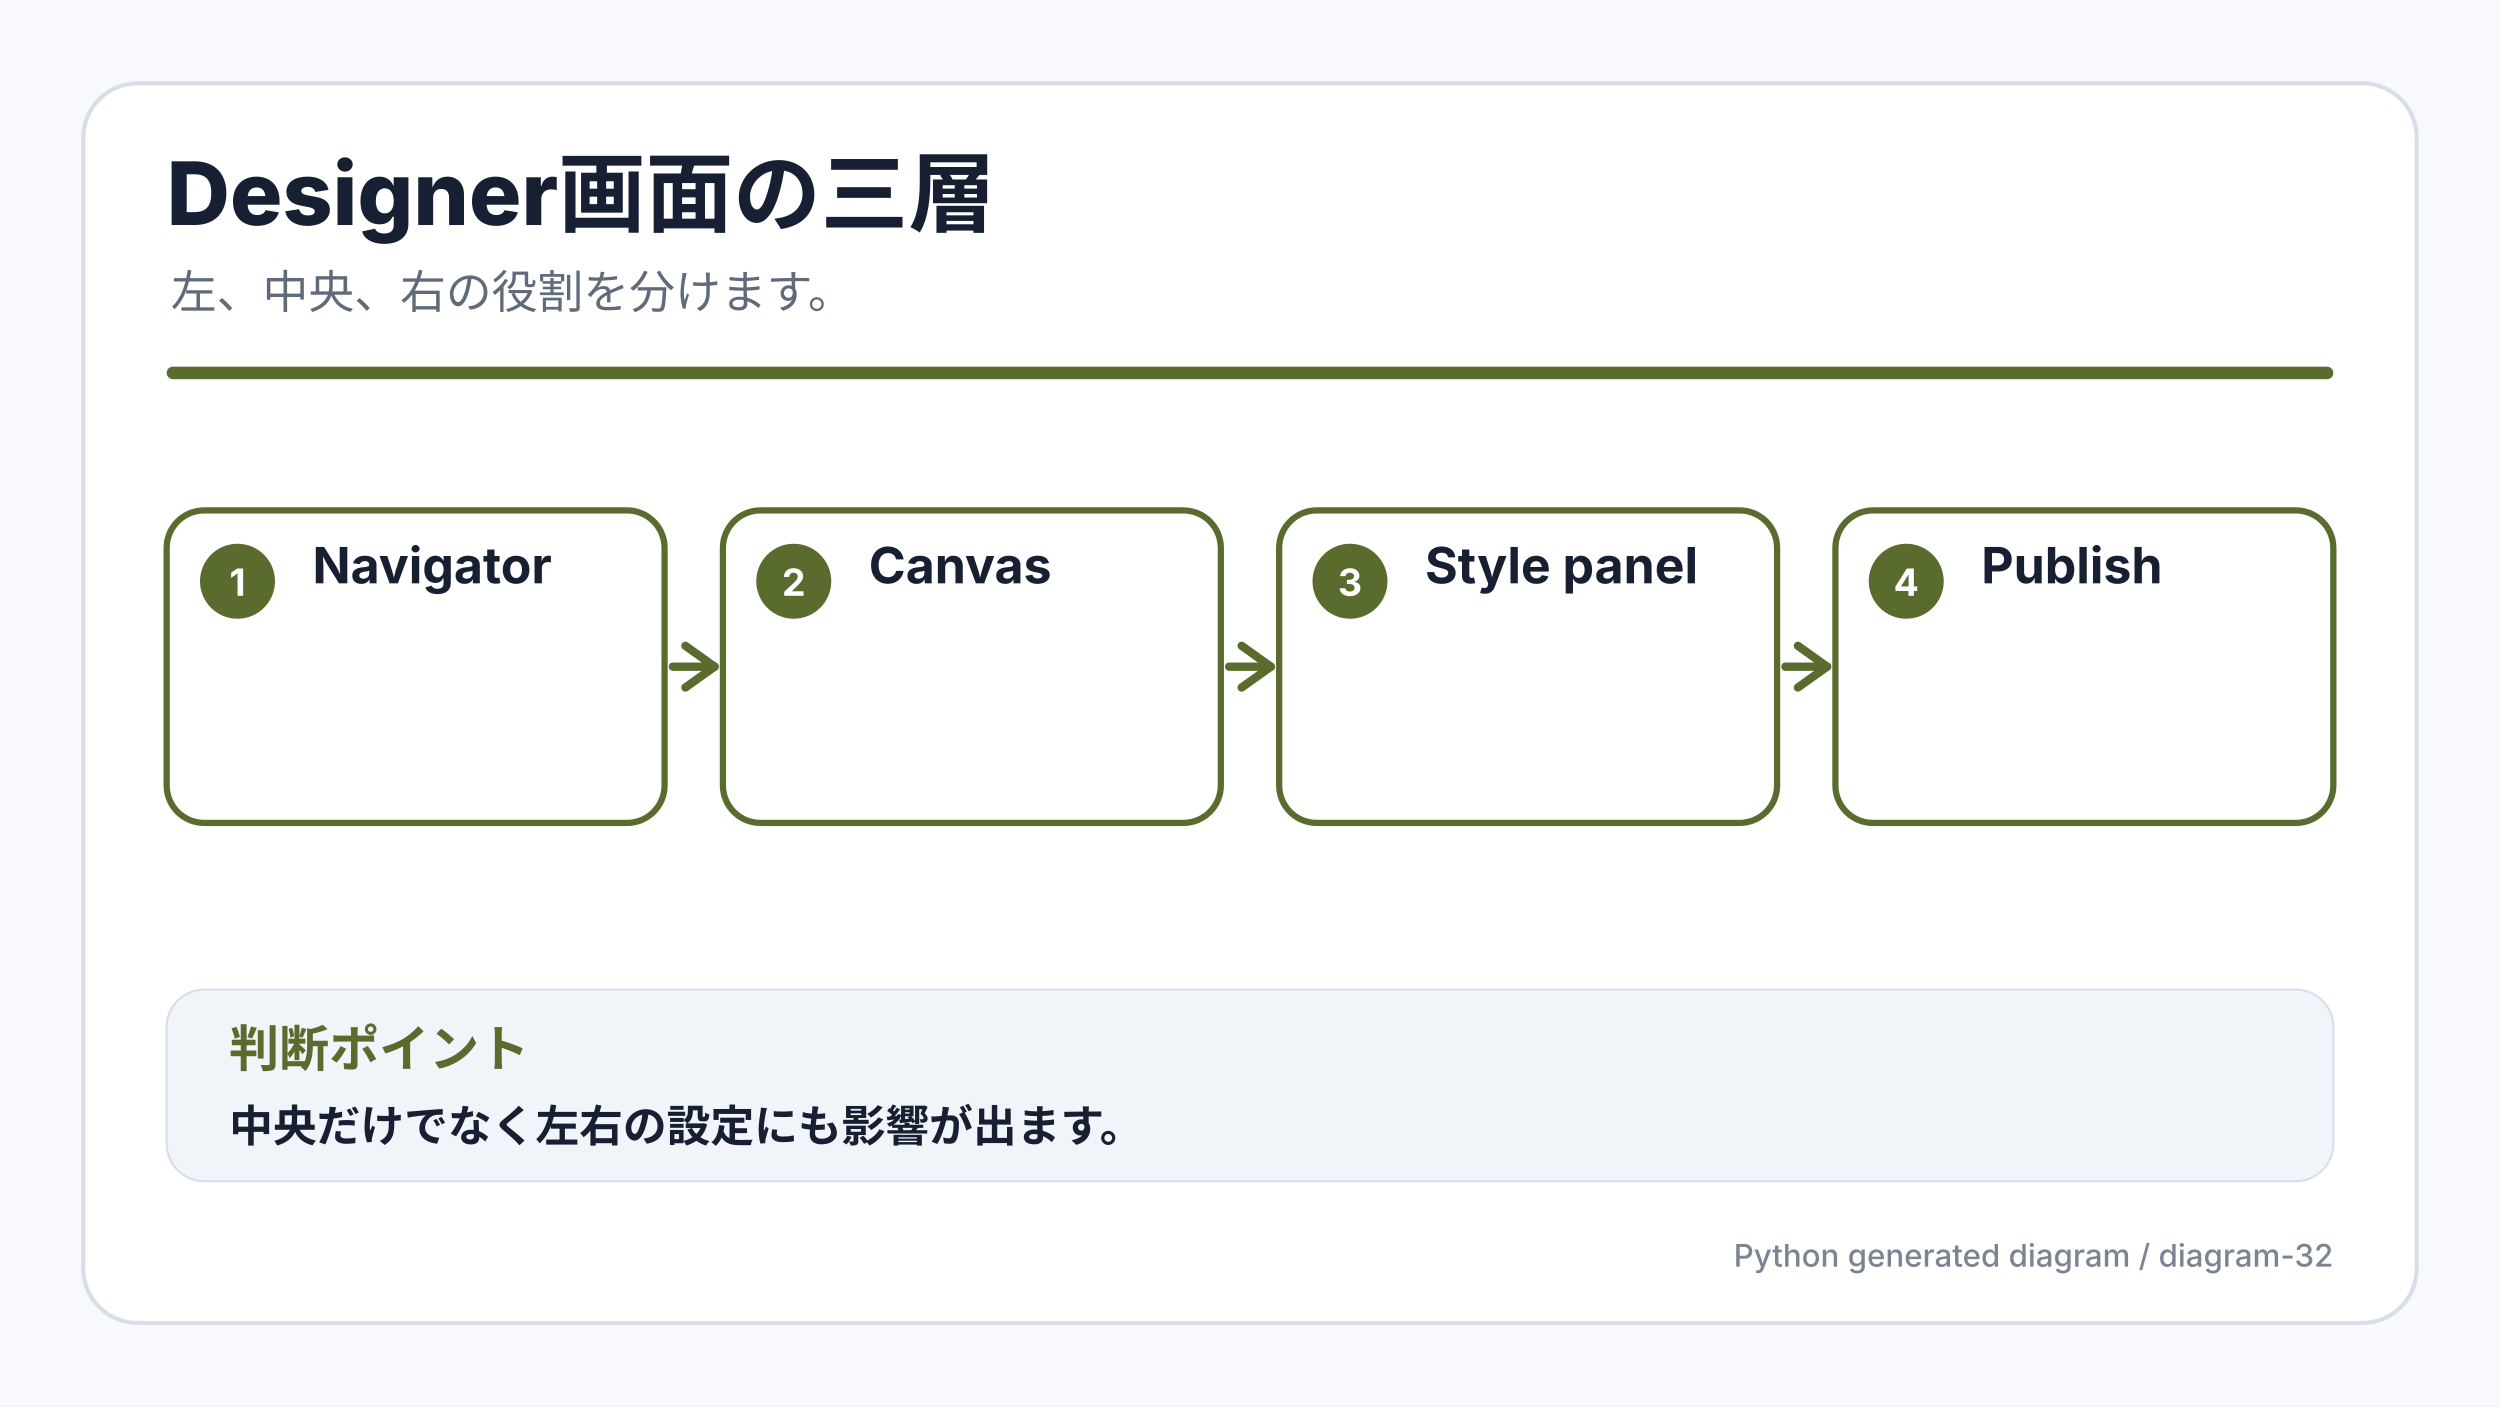
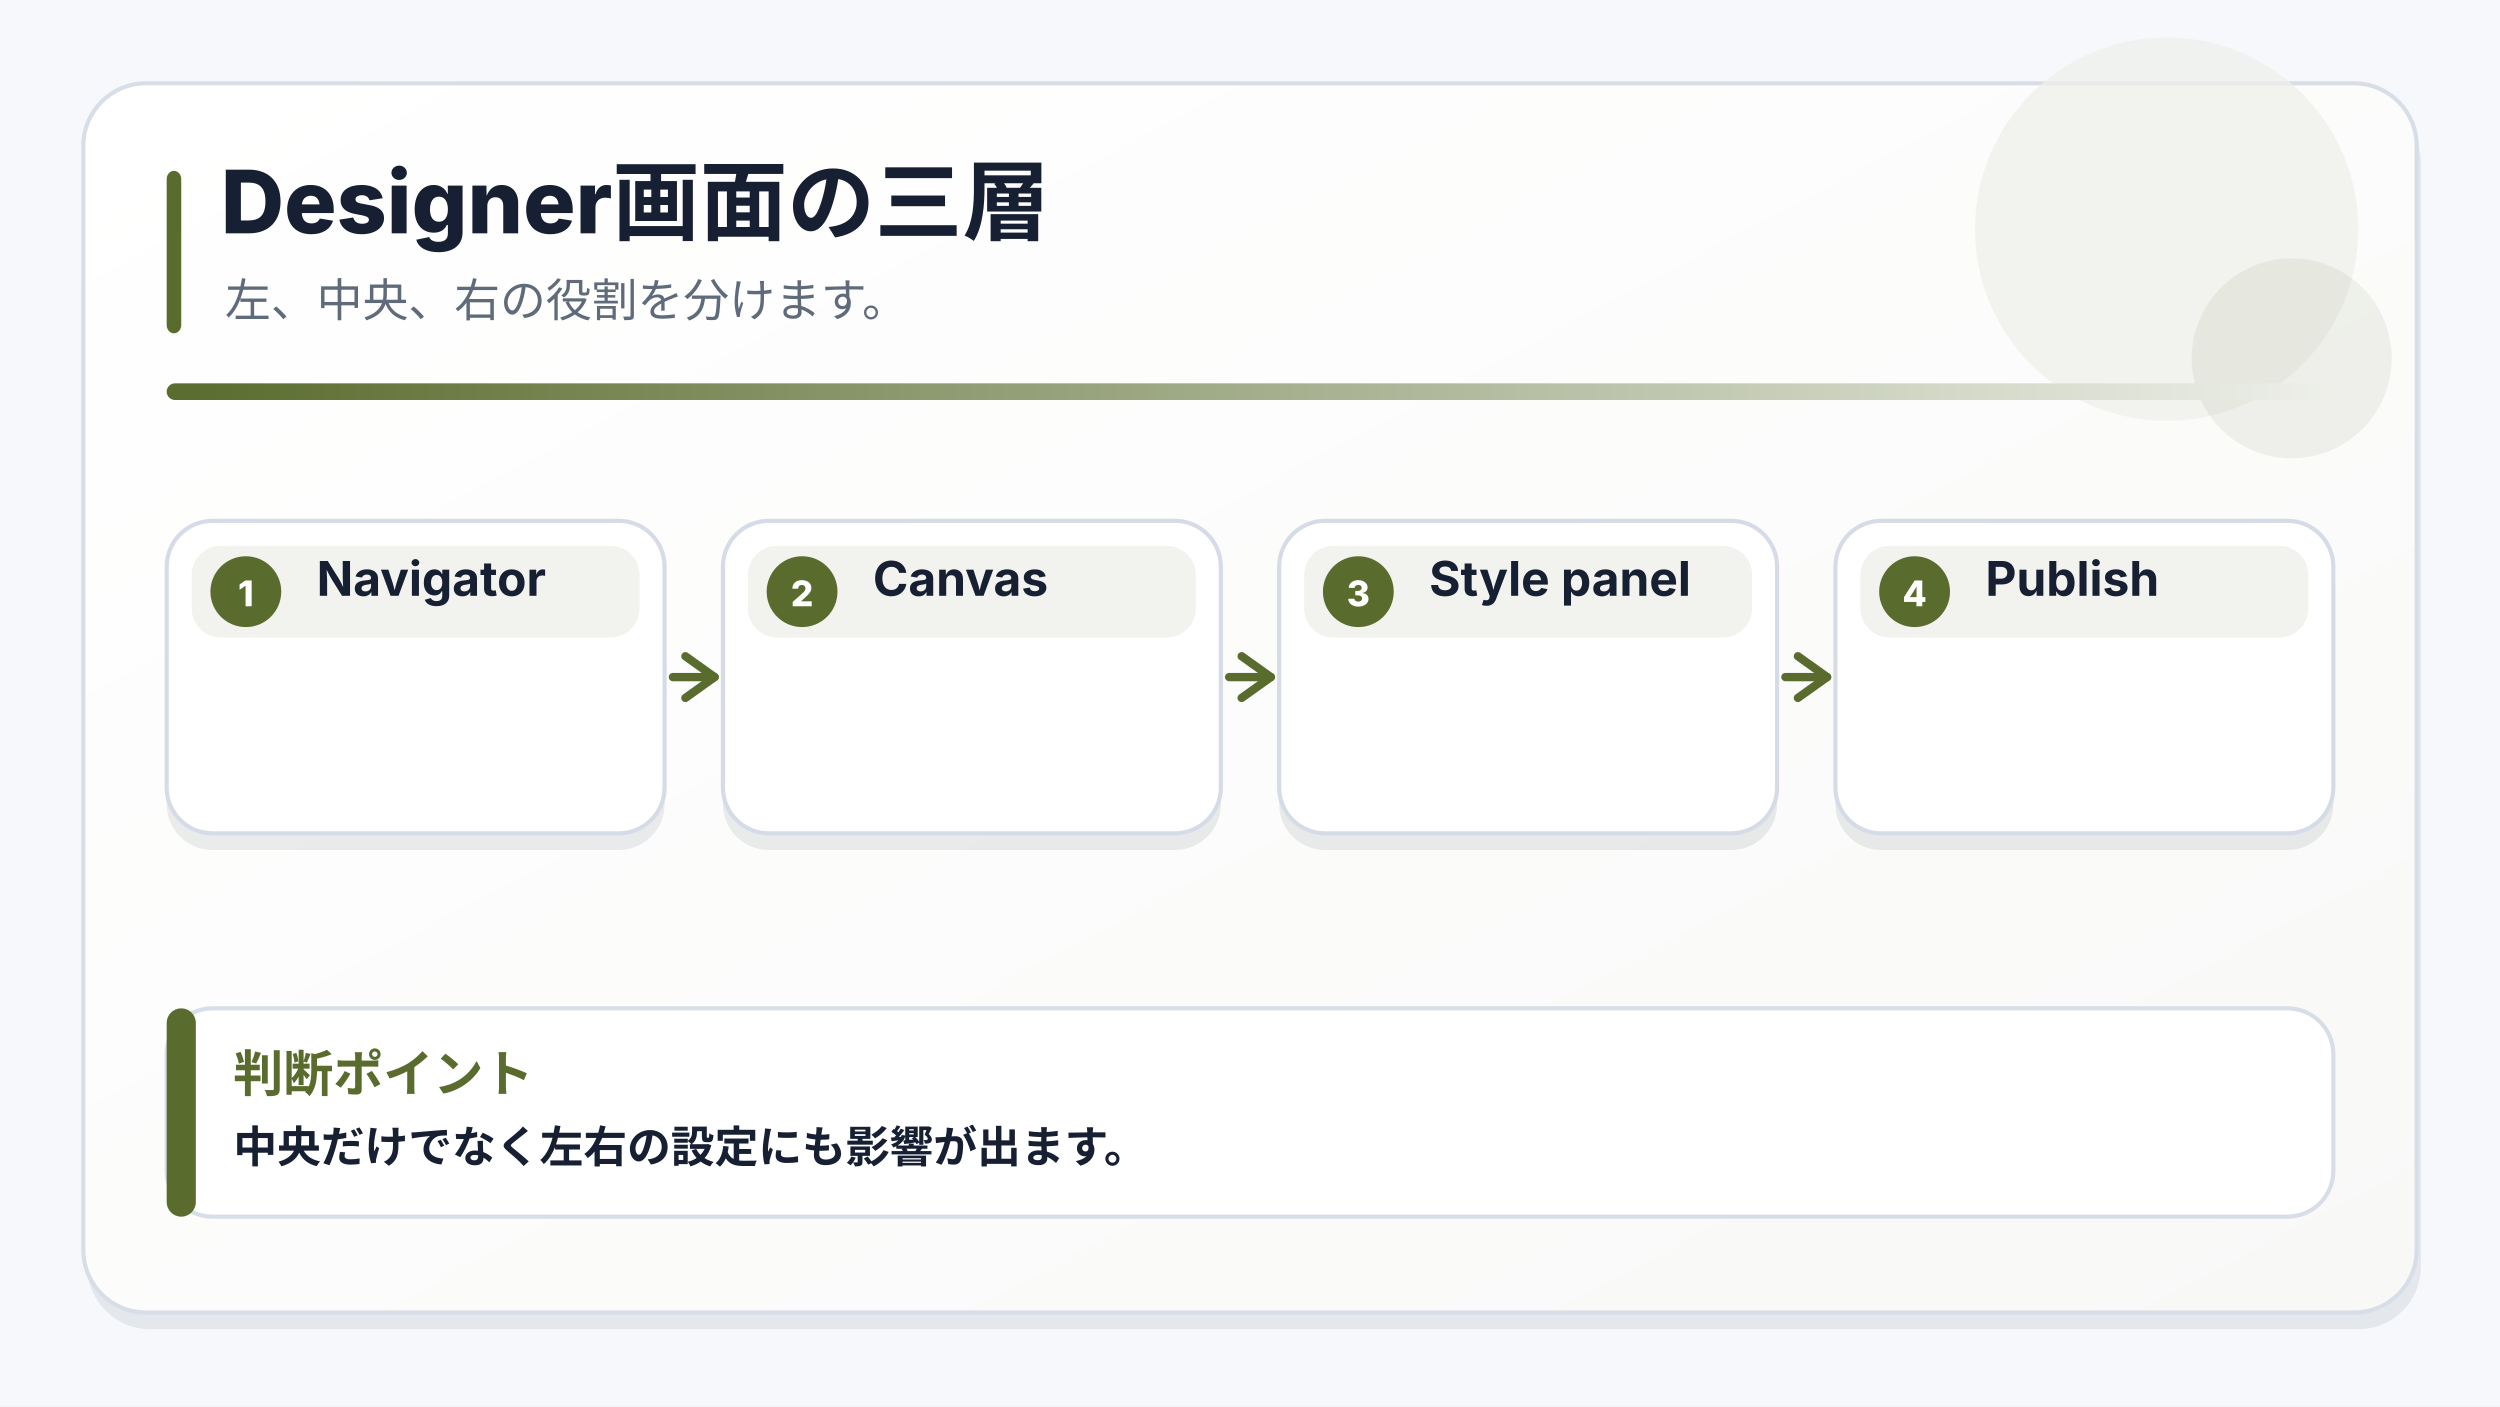
<svg xmlns="http://www.w3.org/2000/svg" width="1200" height="675" viewBox="0 0 1200 675" role="img">
-   <rect width="1200" height="675" fill="#F7F9FC" />
-   <rect x="40" y="40" width="1120" height="595" rx="26" fill="#ffffff" stroke="#D8DEE8" stroke-width="2" />
-   <text x="80" y="108" font-family="-apple-system, BlinkMacSystemFont, Segoe UI, sans-serif" font-size="42" font-weight="800" fill="#172033" text-anchor="start">Designer画面の三層</text>
-   <text x="82" y="148" font-family="-apple-system, BlinkMacSystemFont, Segoe UI, sans-serif" font-size="22" font-weight="500" fill="#5F6B7A" text-anchor="start">左、中央、右の役割を分けます。</text>
-   <rect x="80" y="176" width="1040" height="6" rx="3" fill="#596B2D" />
-   <rect x="80" y="245" width="239" height="150" rx="18" fill="#ffffff" stroke="#596B2D" stroke-width="3" />
-   <circle cx="114" cy="279" r="18" fill="#596B2D" />
-   <text x="114" y="286" font-family="-apple-system, BlinkMacSystemFont, Segoe UI, sans-serif" font-size="18" font-weight="700" fill="#ffffff" text-anchor="middle">1</text>
-   <text x="150" y="280" font-family="-apple-system, BlinkMacSystemFont, Segoe UI, sans-serif" font-size="24" font-weight="700" fill="#172033" text-anchor="start">Navigator</text>
-   <line x1="323" y1="320" x2="343" y2="320" stroke="#596B2D" stroke-width="4" stroke-linecap="round" />
-   <path d="M 329 310 L 343 320 L 329 330" fill="none" stroke="#596B2D" stroke-width="4" stroke-linecap="round" stroke-linejoin="round" />
-   <rect x="347" y="245" width="239" height="150" rx="18" fill="#ffffff" stroke="#596B2D" stroke-width="3" />
-   <circle cx="381" cy="279" r="18" fill="#596B2D" />
-   <text x="381" y="286" font-family="-apple-system, BlinkMacSystemFont, Segoe UI, sans-serif" font-size="18" font-weight="700" fill="#ffffff" text-anchor="middle">2</text>
-   <text x="417" y="280" font-family="-apple-system, BlinkMacSystemFont, Segoe UI, sans-serif" font-size="24" font-weight="700" fill="#172033" text-anchor="start">Canvas</text>
-   <line x1="590" y1="320" x2="610" y2="320" stroke="#596B2D" stroke-width="4" stroke-linecap="round" />
-   <path d="M 596 310 L 610 320 L 596 330" fill="none" stroke="#596B2D" stroke-width="4" stroke-linecap="round" stroke-linejoin="round" />
-   <rect x="614" y="245" width="239" height="150" rx="18" fill="#ffffff" stroke="#596B2D" stroke-width="3" />
-   <circle cx="648" cy="279" r="18" fill="#596B2D" />
-   <text x="648" y="286" font-family="-apple-system, BlinkMacSystemFont, Segoe UI, sans-serif" font-size="18" font-weight="700" fill="#ffffff" text-anchor="middle">3</text>
-   <text x="684" y="280" font-family="-apple-system, BlinkMacSystemFont, Segoe UI, sans-serif" font-size="24" font-weight="700" fill="#172033" text-anchor="start">Style panel</text>
-   <line x1="857" y1="320" x2="877" y2="320" stroke="#596B2D" stroke-width="4" stroke-linecap="round" />
-   <path d="M 863 310 L 877 320 L 863 330" fill="none" stroke="#596B2D" stroke-width="4" stroke-linecap="round" stroke-linejoin="round" />
-   <rect x="881" y="245" width="239" height="150" rx="18" fill="#ffffff" stroke="#596B2D" stroke-width="3" />
-   <circle cx="915" cy="279" r="18" fill="#596B2D" />
-   <text x="915" y="286" font-family="-apple-system, BlinkMacSystemFont, Segoe UI, sans-serif" font-size="18" font-weight="700" fill="#ffffff" text-anchor="middle">4</text>
-   <text x="951" y="280" font-family="-apple-system, BlinkMacSystemFont, Segoe UI, sans-serif" font-size="24" font-weight="700" fill="#172033" text-anchor="start">Publish</text>
-   <rect x="80" y="475" width="1040" height="92" rx="18" fill="#F1F5F9" stroke="#D8DEE8" />
-   <text x="110" y="512" font-family="-apple-system, BlinkMacSystemFont, Segoe UI, sans-serif" font-size="24" font-weight="800" fill="#596B2D" text-anchor="start">判断ポイント</text>
-   <text x="110" y="548" font-family="-apple-system, BlinkMacSystemFont, Segoe UI, sans-serif" font-size="21" font-weight="600" fill="#172033" text-anchor="start">中央だけでなく左右の設定にも影響が出ます。</text>
-   <text x="1120" y="608" font-family="-apple-system, BlinkMacSystemFont, Segoe UI, sans-serif" font-size="15" font-weight="500" fill="#7A8493" text-anchor="end">Python generated diagram / diagram-32</text>
+   <defs>
+     <linearGradient id="bg" x1="0" y1="0" x2="1" y2="1">
+       <stop offset="0%" stop-color="#FFFFFF" />
+       <stop offset="100%" stop-color="#F8F9F7" />
+     </linearGradient>
+     <linearGradient id="bar" x1="0" y1="0" x2="1" y2="0">
+       <stop offset="0%" stop-color="#596B2D" />
+       <stop offset="100%" stop-color="#EEF0EA" />
+     </linearGradient>
+   </defs>
+   <rect width="1200" height="675" fill="#F6F8FC" />
+   <rect x="42" y="48" width="1120" height="590" rx="30" fill="#0F172A" opacity="0.08" />
+   <rect x="40" y="40" width="1120" height="590" rx="30" fill="url(#bg)" stroke="#D8DEE8" stroke-width="2" />
+   <circle cx="1040" cy="110" r="92" fill="#EEF0EA" opacity="0.72" />
+   <circle cx="1100" cy="172" r="48" fill="#596B2D" opacity="0.08" />
+   <rect x="80" y="82" width="7" height="78" rx="4" fill="#596B2D" />
+   <text x="106" y="112" font-family="-apple-system, BlinkMacSystemFont, Segoe UI, sans-serif" font-size="42" font-weight="800" fill="#172033" text-anchor="start">Designer画面の三層</text>
+   <text x="108" y="152" font-family="-apple-system, BlinkMacSystemFont, Segoe UI, sans-serif" font-size="22" font-weight="500" fill="#5F6B7A" text-anchor="start">左、中央、右の役割を分けます。</text>
+   <rect x="80" y="184" width="1040" height="8" rx="4" fill="url(#bar)" />
+   <rect x="80" y="258" width="239" height="150" rx="22" fill="#0F172A" opacity="0.08" />
+   <rect x="80" y="250" width="239" height="150" rx="22" fill="#ffffff" stroke="#D5DCE8" stroke-width="2" />
+   <rect x="92" y="262" width="215" height="44" rx="14" fill="#F2F3EE" />
+   <circle cx="118" cy="284" r="17" fill="#596B2D" />
+   <text x="118" y="291" font-family="-apple-system, BlinkMacSystemFont, Segoe UI, sans-serif" font-size="17" font-weight="800" fill="#ffffff" text-anchor="middle">1</text>
+   <text x="152" y="286" font-family="-apple-system, BlinkMacSystemFont, Segoe UI, sans-serif" font-size="23" font-weight="750" fill="#172033" text-anchor="start">Navigator</text>
+   <line x1="323" y1="325" x2="343" y2="325" stroke="#596B2D" stroke-width="4" stroke-linecap="round" />
+   <path d="M 329 315 L 343 325 L 329 335" fill="none" stroke="#596B2D" stroke-width="4" stroke-linecap="round" stroke-linejoin="round" />
+   <rect x="347" y="258" width="239" height="150" rx="22" fill="#0F172A" opacity="0.08" />
+   <rect x="347" y="250" width="239" height="150" rx="22" fill="#ffffff" stroke="#D5DCE8" stroke-width="2" />
+   <rect x="359" y="262" width="215" height="44" rx="14" fill="#F2F3EE" />
+   <circle cx="385" cy="284" r="17" fill="#596B2D" />
+   <text x="385" y="291" font-family="-apple-system, BlinkMacSystemFont, Segoe UI, sans-serif" font-size="17" font-weight="800" fill="#ffffff" text-anchor="middle">2</text>
+   <text x="419" y="286" font-family="-apple-system, BlinkMacSystemFont, Segoe UI, sans-serif" font-size="23" font-weight="750" fill="#172033" text-anchor="start">Canvas</text>
+   <line x1="590" y1="325" x2="610" y2="325" stroke="#596B2D" stroke-width="4" stroke-linecap="round" />
+   <path d="M 596 315 L 610 325 L 596 335" fill="none" stroke="#596B2D" stroke-width="4" stroke-linecap="round" stroke-linejoin="round" />
+   <rect x="614" y="258" width="239" height="150" rx="22" fill="#0F172A" opacity="0.08" />
+   <rect x="614" y="250" width="239" height="150" rx="22" fill="#ffffff" stroke="#D5DCE8" stroke-width="2" />
+   <rect x="626" y="262" width="215" height="44" rx="14" fill="#F2F3EE" />
+   <circle cx="652" cy="284" r="17" fill="#596B2D" />
+   <text x="652" y="291" font-family="-apple-system, BlinkMacSystemFont, Segoe UI, sans-serif" font-size="17" font-weight="800" fill="#ffffff" text-anchor="middle">3</text>
+   <text x="686" y="286" font-family="-apple-system, BlinkMacSystemFont, Segoe UI, sans-serif" font-size="23" font-weight="750" fill="#172033" text-anchor="start">Style panel</text>
+   <line x1="857" y1="325" x2="877" y2="325" stroke="#596B2D" stroke-width="4" stroke-linecap="round" />
+   <path d="M 863 315 L 877 325 L 863 335" fill="none" stroke="#596B2D" stroke-width="4" stroke-linecap="round" stroke-linejoin="round" />
+   <rect x="881" y="258" width="239" height="150" rx="22" fill="#0F172A" opacity="0.08" />
+   <rect x="881" y="250" width="239" height="150" rx="22" fill="#ffffff" stroke="#D5DCE8" stroke-width="2" />
+   <rect x="893" y="262" width="215" height="44" rx="14" fill="#F2F3EE" />
+   <circle cx="919" cy="284" r="17" fill="#596B2D" />
+   <text x="919" y="291" font-family="-apple-system, BlinkMacSystemFont, Segoe UI, sans-serif" font-size="17" font-weight="800" fill="#ffffff" text-anchor="middle">4</text>
+   <text x="953" y="286" font-family="-apple-system, BlinkMacSystemFont, Segoe UI, sans-serif" font-size="23" font-weight="750" fill="#172033" text-anchor="start">Publish</text>
+   <rect x="80" y="484" width="1040" height="100" rx="22" fill="#FFFFFF" stroke="#D8DEE8" stroke-width="2" />
+   <rect x="80" y="484" width="14" height="100" rx="7" fill="#596B2D" />
+   <text x="112" y="524" font-family="-apple-system, BlinkMacSystemFont, Segoe UI, sans-serif" font-size="24" font-weight="800" fill="#596B2D" text-anchor="start">判断ポイント</text>
+   <text x="112" y="558" font-family="-apple-system, BlinkMacSystemFont, Segoe UI, sans-serif" font-size="21" font-weight="600" fill="#172033" text-anchor="start">中央だけでなく左右の設定にも影響が出ます。</text>
</svg>
